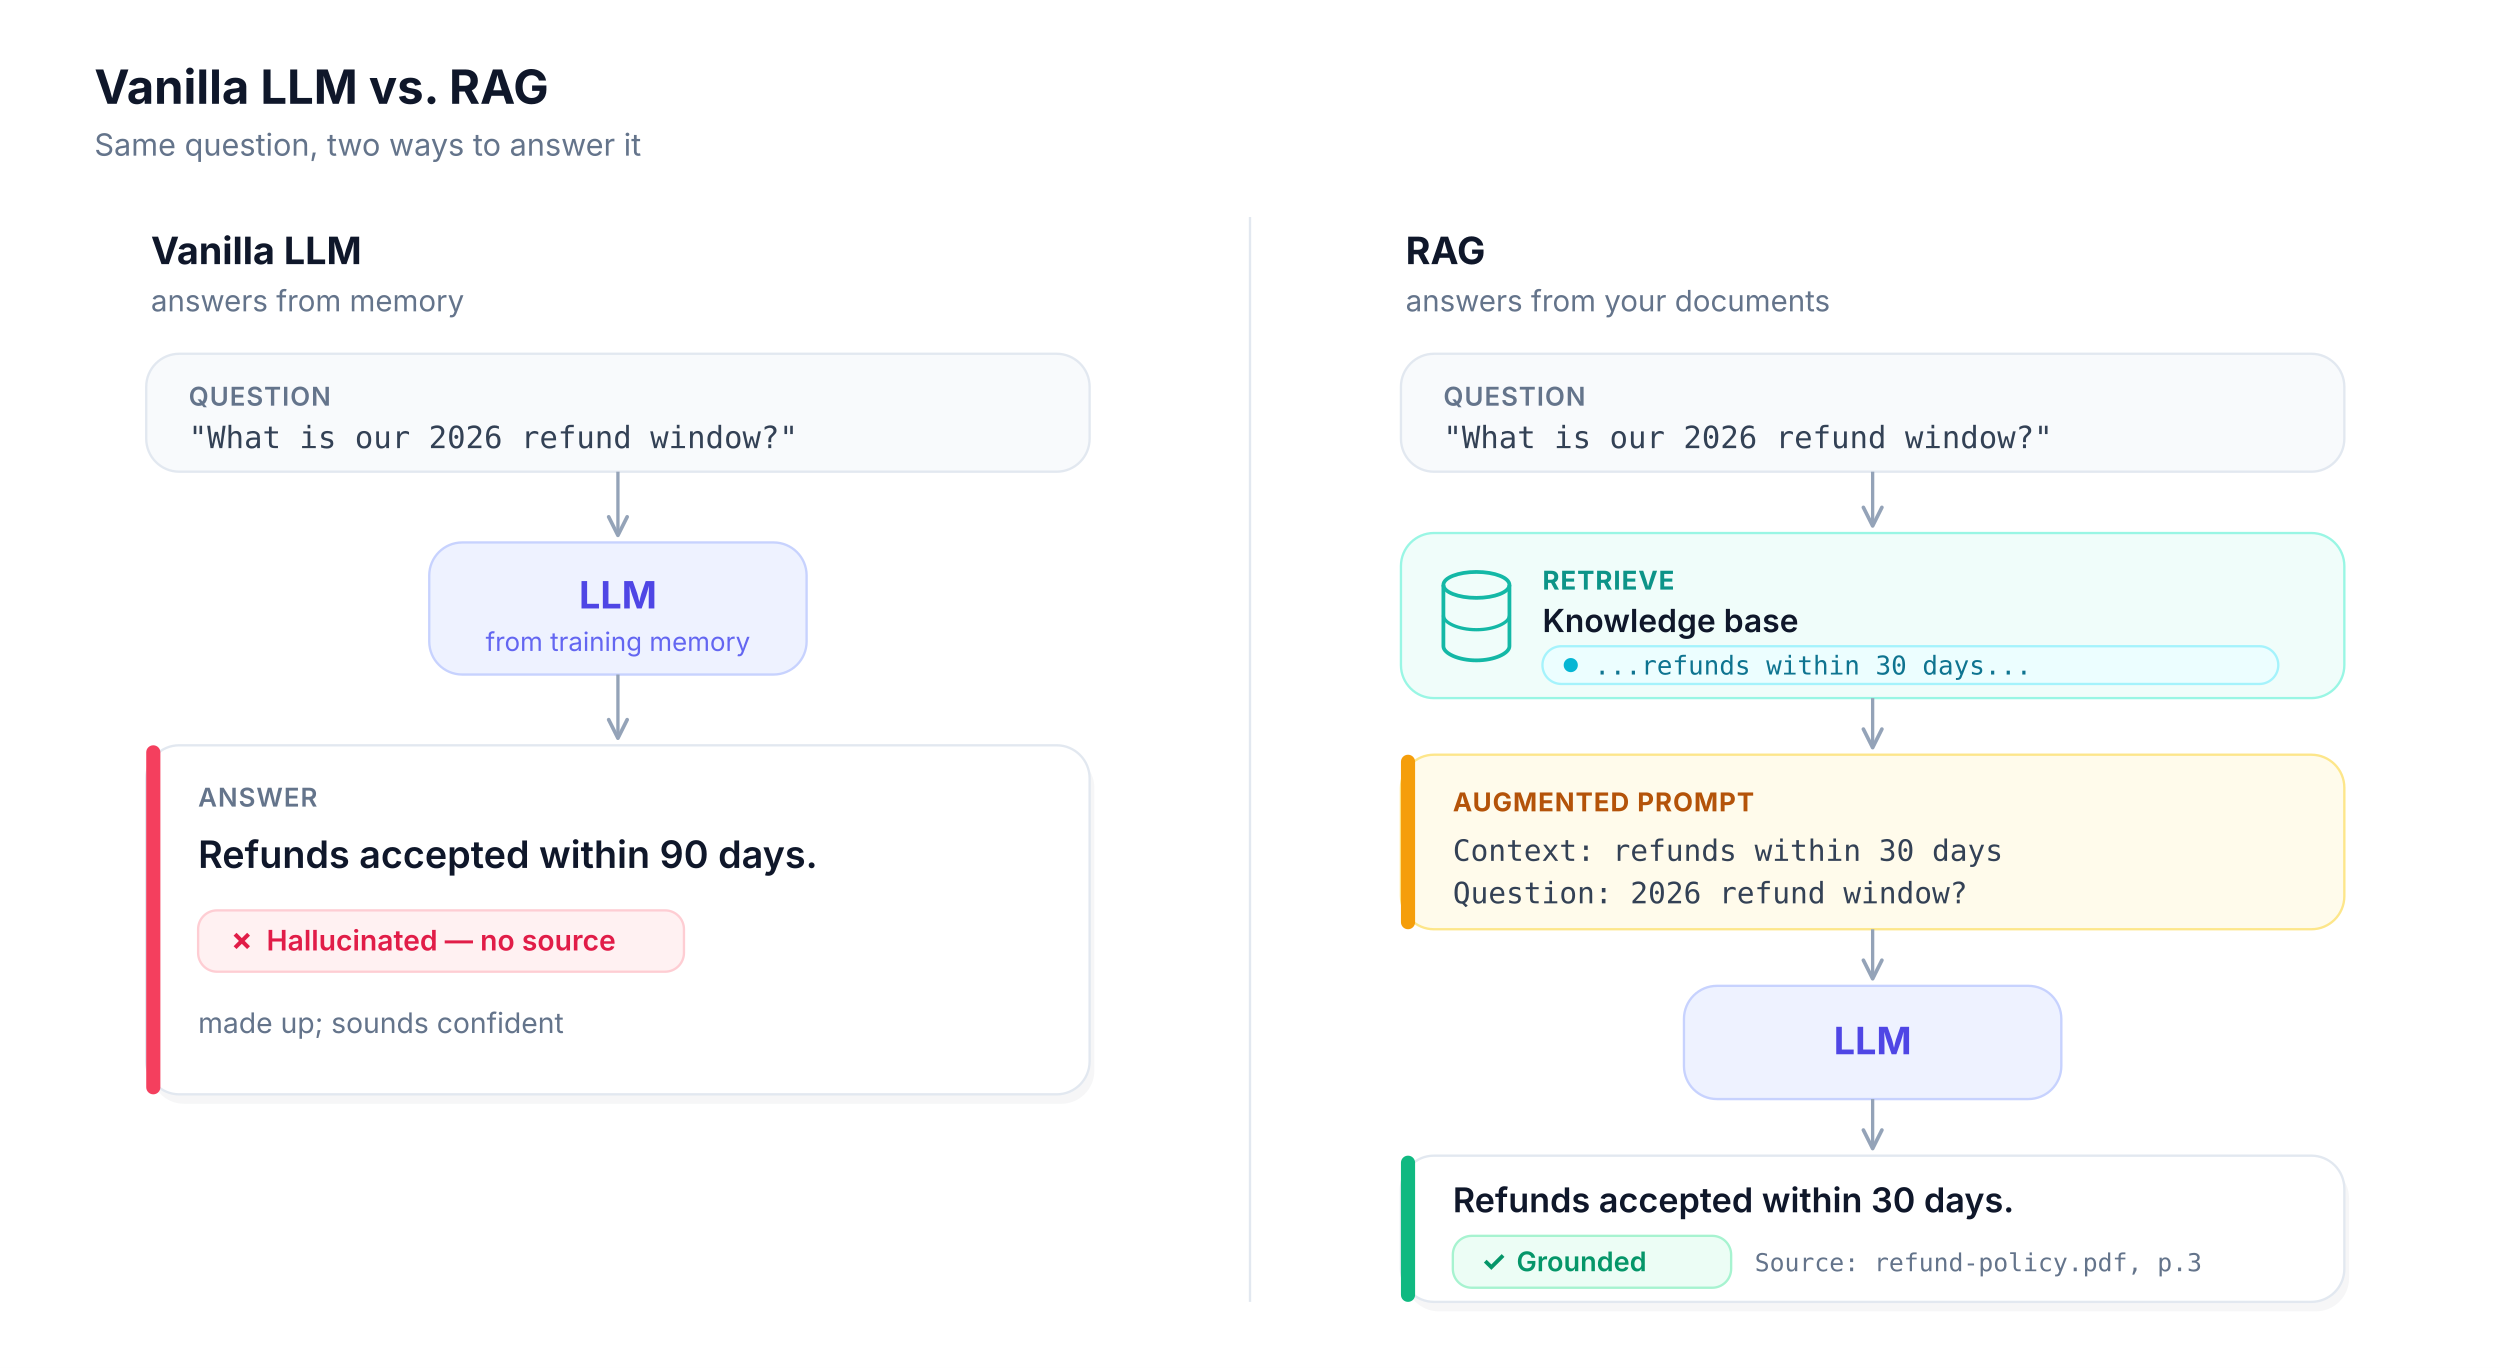
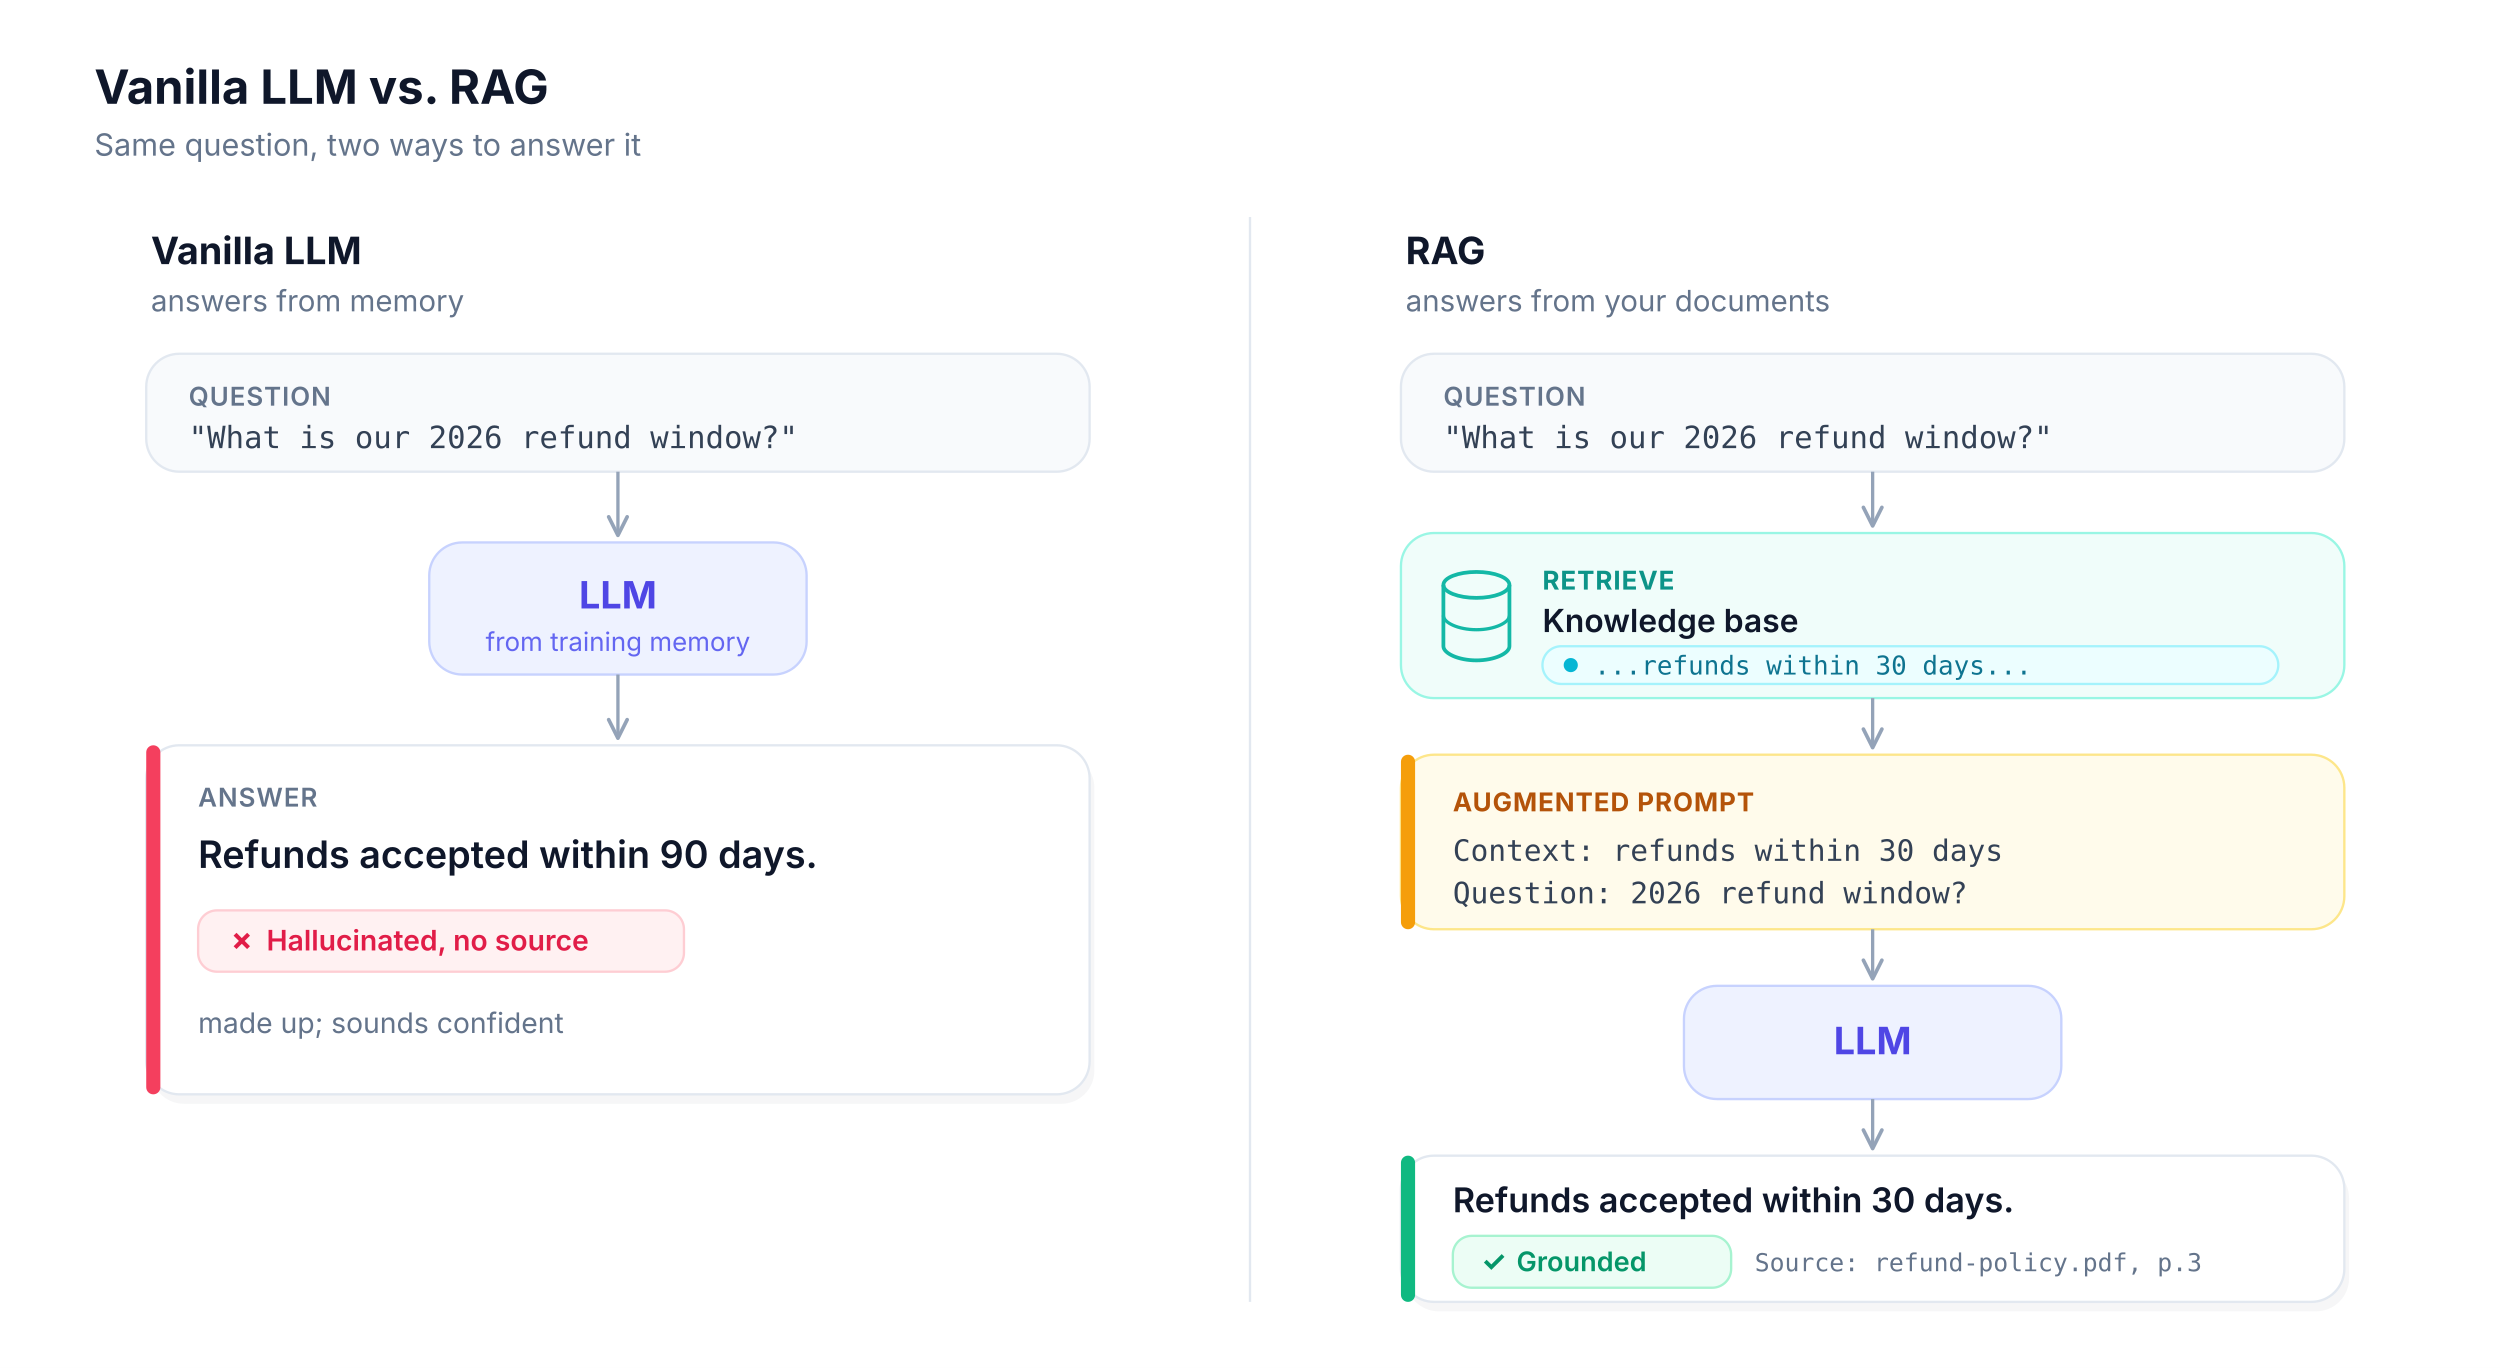
<svg xmlns="http://www.w3.org/2000/svg" viewBox="0 0 1060 580" font-family="'Inter', system-ui, -apple-system, 'Segoe UI', Roboto, sans-serif">
  <defs>
    <marker id="arrow" viewBox="0 0 10 10" refX="8" refY="5" markerWidth="7" markerHeight="7" orient="auto-start-reverse">
      <path d="M1,1 L9,5 L1,9" fill="none" stroke="#94a3b8" stroke-width="1.6" stroke-linecap="round" stroke-linejoin="round" />
    </marker>
  </defs>
  <rect x="0" y="0" width="1060" height="580" fill="#ffffff" />
  <text x="40" y="44" font-size="20" font-weight="700" fill="#0f172a">Vanilla LLM vs. RAG</text>
  <text x="40" y="66" font-size="13" fill="#64748b">Same question, two ways to answer it</text>
  <line x1="530" y1="92" x2="530" y2="552" stroke="#e2e8f0" stroke-width="1" />
  <text x="64" y="112" font-size="16" font-weight="700" fill="#0f172a">Vanilla LLM</text>
  <text x="64" y="132" font-size="12.5" fill="#64748b">answers from memory</text>
  <rect x="62" y="150" width="400" height="50" rx="14" fill="#f8fafc" stroke="#e2e8f0" stroke-width="1" />
  <text x="80" y="172" font-size="11" font-weight="600" fill="#64748b" letter-spacing="0.4">QUESTION</text>
  <text x="80" y="190" font-size="13" fill="#334155" font-family="'JetBrains Mono', ui-monospace, SFMono-Regular, Menlo, monospace">"What is our 2026 refund window?"</text>
  <line x1="262" y1="200" x2="262" y2="226" stroke="#94a3b8" stroke-width="1.4" marker-end="url(#arrow)" />
  <rect x="182" y="230" width="160" height="56" rx="14" fill="#eef2ff" stroke="#c7d2fe" stroke-width="1" />
  <text x="262" y="258" font-size="16" font-weight="700" fill="#4f46e5" text-anchor="middle">LLM</text>
  <text x="262" y="276" font-size="11" fill="#6366f1" text-anchor="middle">from training memory</text>
  <line x1="262" y1="286" x2="262" y2="312" stroke="#94a3b8" stroke-width="1.4" marker-end="url(#arrow)" />
  <rect x="64" y="320" width="400" height="148" rx="14" fill="#0f172a" opacity="0.04" />
  <rect x="62" y="316" width="400" height="148" rx="14" fill="#ffffff" stroke="#e2e8f0" stroke-width="1" />
  <rect x="62" y="316" width="6" height="148" rx="3" fill="#f43f5e" />
  <text x="84" y="342" font-size="11" font-weight="600" fill="#64748b" letter-spacing="0.4">ANSWER</text>
  <text x="84" y="368" font-size="16" font-weight="600" fill="#0f172a">Refunds accepted within 90 days.</text>
  <rect x="84" y="386" width="206" height="26" rx="8" fill="#fff1f2" stroke="#fecdd3" stroke-width="1" />
  <text x="97" y="403" font-size="12.5" font-weight="700" fill="#e11d48">✗</text>
-   <text x="113" y="403" font-size="12" font-weight="600" fill="#e11d48">Hallucinated — no source</text>
+   <text x="113" y="403" font-size="12" font-weight="600" fill="#e11d48">Hallucinated, no source</text>
  <text x="84" y="438" font-size="12" fill="#64748b">made up; sounds confident</text>
  <text x="596" y="112" font-size="16" font-weight="700" fill="#0f172a">RAG</text>
  <text x="596" y="132" font-size="12.5" fill="#64748b">answers from your documents</text>
  <rect x="594" y="150" width="400" height="50" rx="14" fill="#f8fafc" stroke="#e2e8f0" stroke-width="1" />
  <text x="612" y="172" font-size="11" font-weight="600" fill="#64748b" letter-spacing="0.4">QUESTION</text>
  <text x="612" y="190" font-size="13" fill="#334155" font-family="'JetBrains Mono', ui-monospace, SFMono-Regular, Menlo, monospace">"What is our 2026 refund window?"</text>
  <line x1="794" y1="200" x2="794" y2="222" stroke="#94a3b8" stroke-width="1.4" marker-end="url(#arrow)" />
  <rect x="594" y="226" width="400" height="70" rx="14" fill="#f0fdfa" stroke="#99f6e4" stroke-width="1" />
  <g transform="translate(612,242)">
    <ellipse cx="14" cy="6" rx="14" ry="5.5" fill="none" stroke="#14b8a6" stroke-width="1.6" />
    <path d="M0,6 L0,32 C0,35 6.3,38 14,38 C21.7,38 28,35 28,32 L28,6" fill="none" stroke="#14b8a6" stroke-width="1.6" />
    <path d="M0,19 C0,22 6.3,25 14,25 C21.7,25 28,22 28,19" fill="none" stroke="#14b8a6" stroke-width="1.4" />
  </g>
  <text x="654" y="250" font-size="11" font-weight="700" fill="#0d9488" letter-spacing="0.4">RETRIEVE</text>
  <text x="654" y="268" font-size="13.5" font-weight="600" fill="#0f172a">Knowledge base</text>
  <rect x="654" y="274" width="312" height="16" rx="8" fill="#ecfeff" stroke="#a5f3fc" stroke-width="1" />
  <circle cx="666" cy="282" r="3" fill="#06b6d4" />
  <text x="676" y="286" font-size="11" fill="#0e7490" font-family="'JetBrains Mono', ui-monospace, SFMono-Regular, Menlo, monospace">...refunds within 30 days...</text>
  <line x1="794" y1="296" x2="794" y2="316" stroke="#94a3b8" stroke-width="1.4" marker-end="url(#arrow)" />
  <rect x="594" y="320" width="400" height="74" rx="14" fill="#fffbeb" stroke="#fde68a" stroke-width="1" />
  <rect x="594" y="320" width="6" height="74" rx="3" fill="#f59e0b" />
  <text x="616" y="344" font-size="11" font-weight="700" fill="#b45309" letter-spacing="0.4">AUGMENTED PROMPT</text>
  <text x="616" y="365" font-size="12.5" fill="#334155" font-family="'JetBrains Mono', ui-monospace, SFMono-Regular, Menlo, monospace">Context: refunds within 30 days</text>
  <text x="616" y="383" font-size="12.5" fill="#334155" font-family="'JetBrains Mono', ui-monospace, SFMono-Regular, Menlo, monospace">Question: 2026 refund window?</text>
  <line x1="794" y1="394" x2="794" y2="414" stroke="#94a3b8" stroke-width="1.4" marker-end="url(#arrow)" />
  <rect x="714" y="418" width="160" height="48" rx="14" fill="#eef2ff" stroke="#c7d2fe" stroke-width="1" />
  <text x="794" y="447" font-size="16" font-weight="700" fill="#4f46e5" text-anchor="middle">LLM</text>
  <line x1="794" y1="466" x2="794" y2="486" stroke="#94a3b8" stroke-width="1.4" marker-end="url(#arrow)" />
  <rect x="596" y="494" width="400" height="62" rx="14" fill="#0f172a" opacity="0.04" />
  <rect x="594" y="490" width="400" height="62" rx="14" fill="#ffffff" stroke="#e2e8f0" stroke-width="1" />
  <rect x="594" y="490" width="6" height="62" rx="3" fill="#10b981" />
  <text x="616" y="514" font-size="14.5" font-weight="600" fill="#0f172a">Refunds accepted within 30 days.</text>
  <rect x="616" y="524" width="118" height="22" rx="8" fill="#ecfdf5" stroke="#a7f3d0" stroke-width="1" />
  <text x="628" y="539" font-size="12" font-weight="700" fill="#059669">✓</text>
  <text x="643" y="539" font-size="11.5" font-weight="600" fill="#059669">Grounded</text>
  <text x="744" y="539" font-size="10.5" fill="#64748b" font-family="'JetBrains Mono', ui-monospace, SFMono-Regular, Menlo, monospace">Source: refund-policy.pdf, p.3</text>
</svg>
